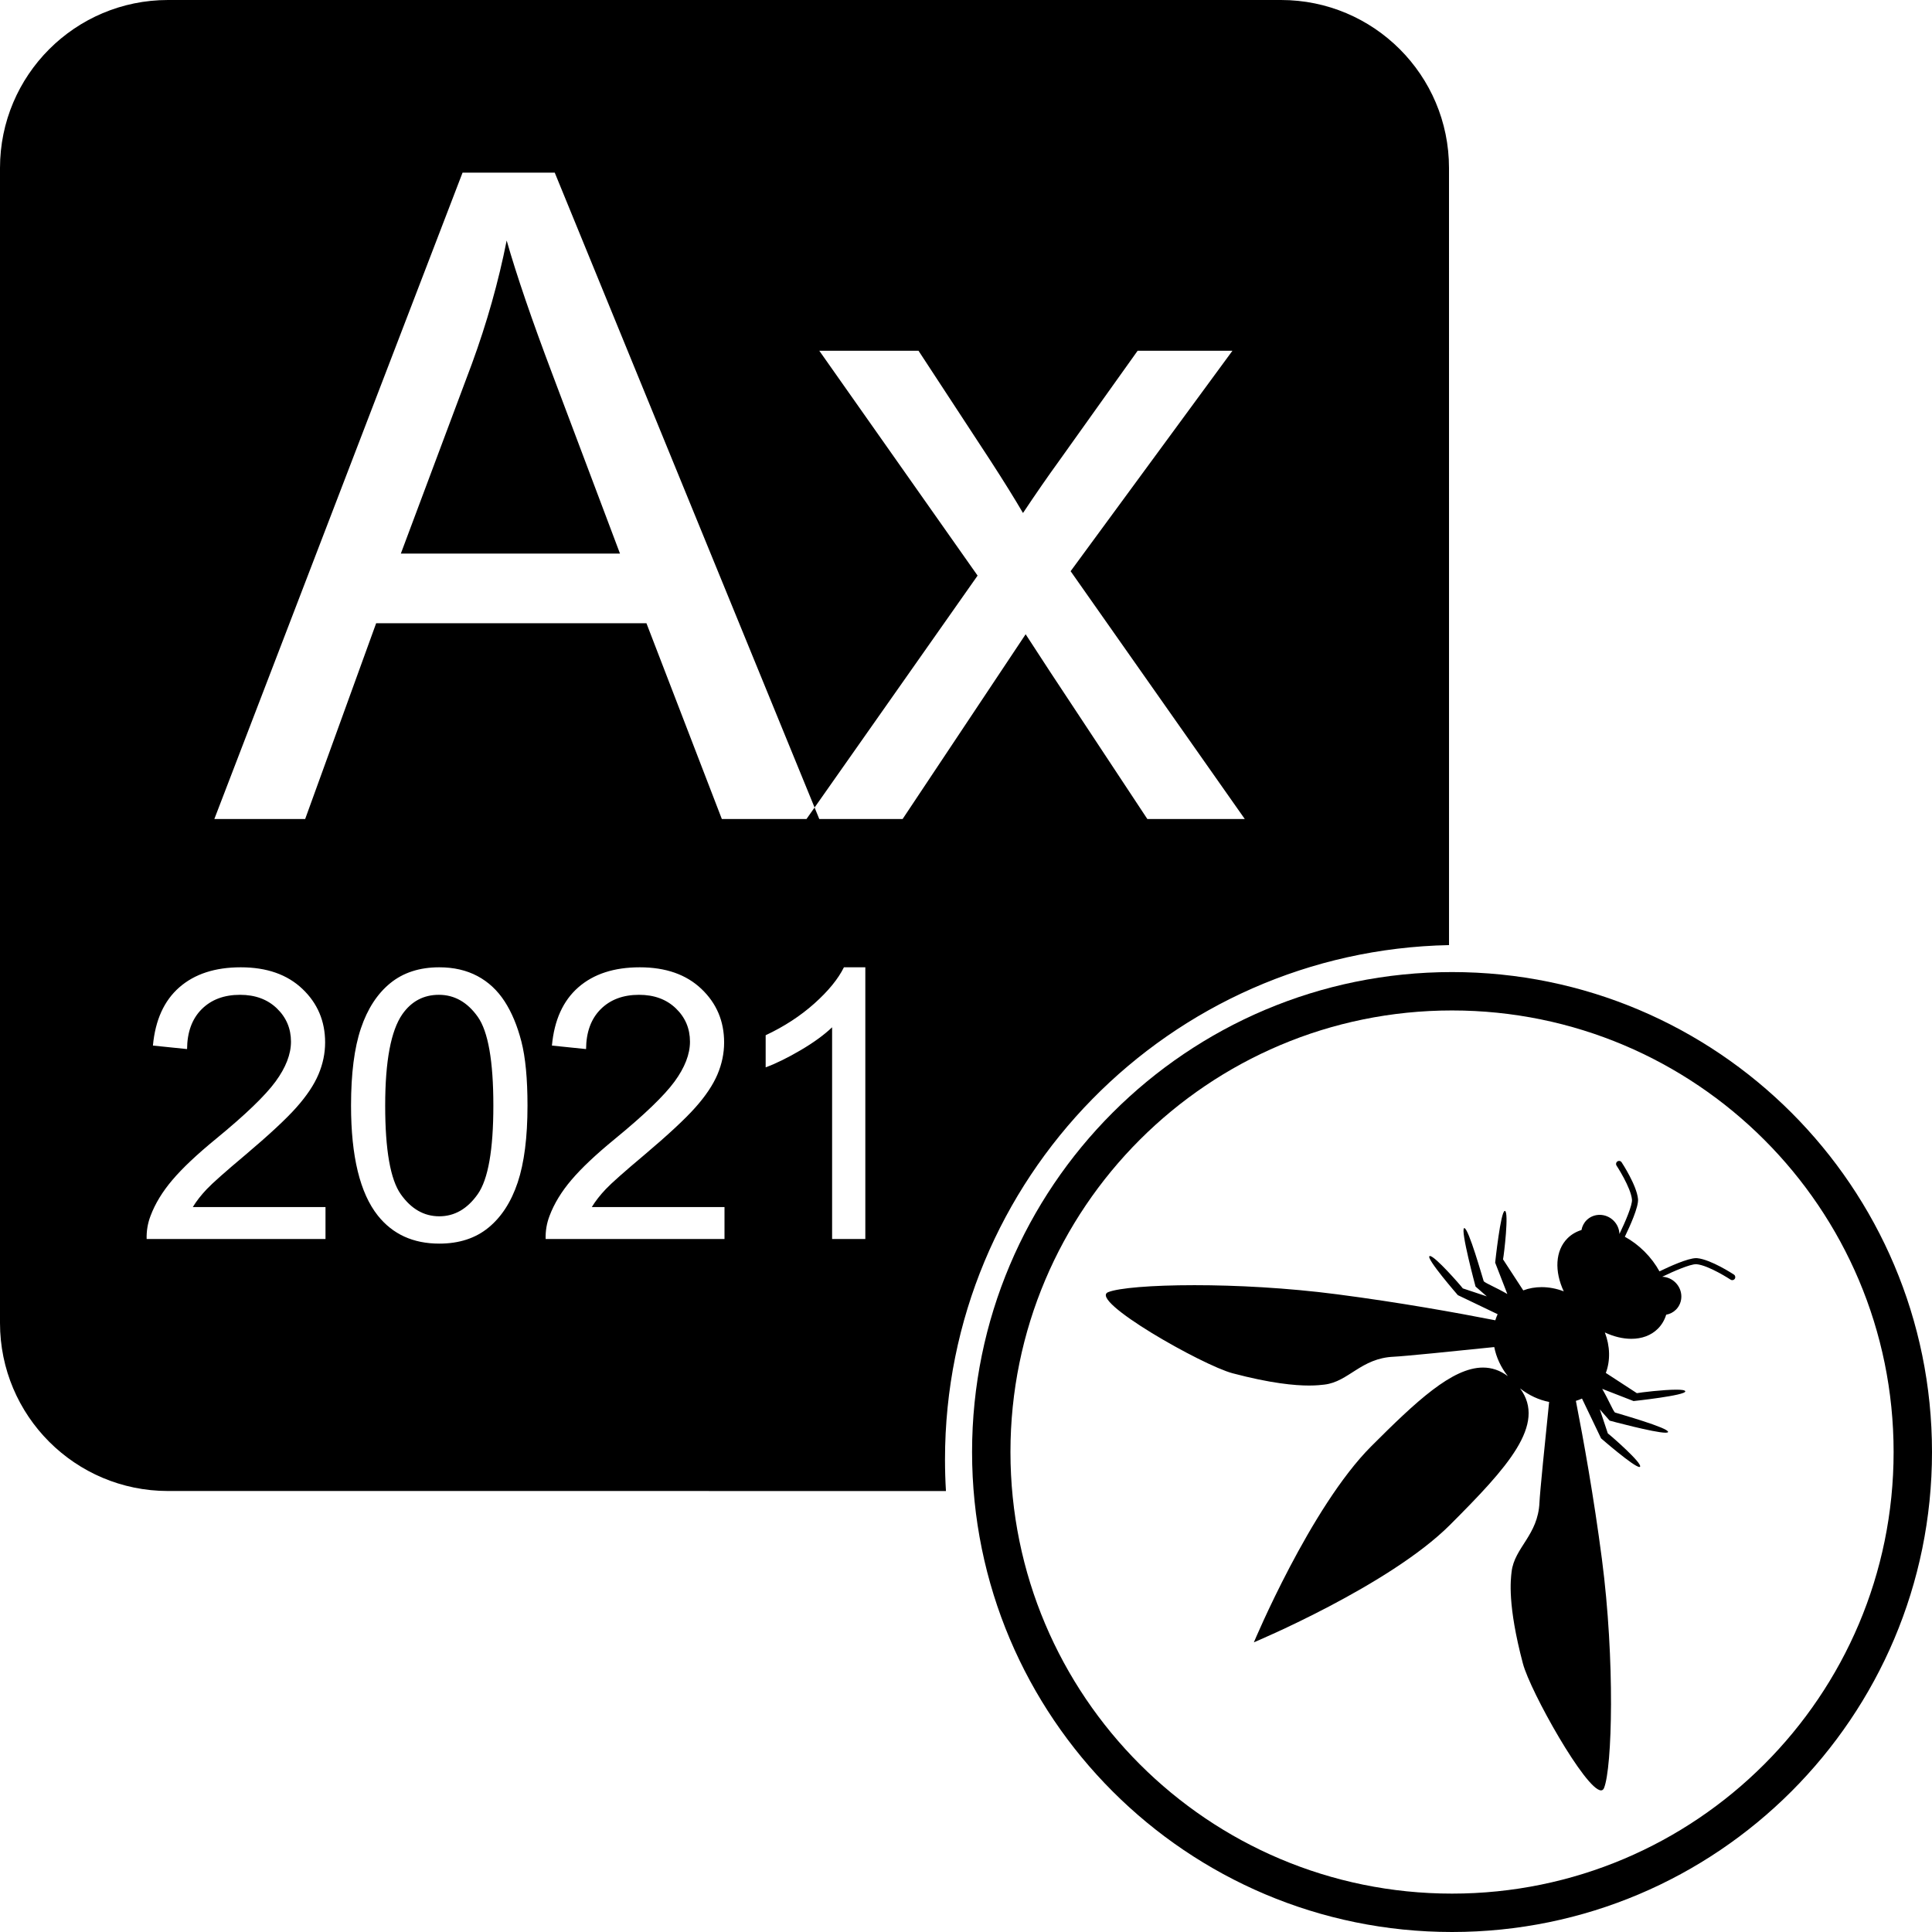
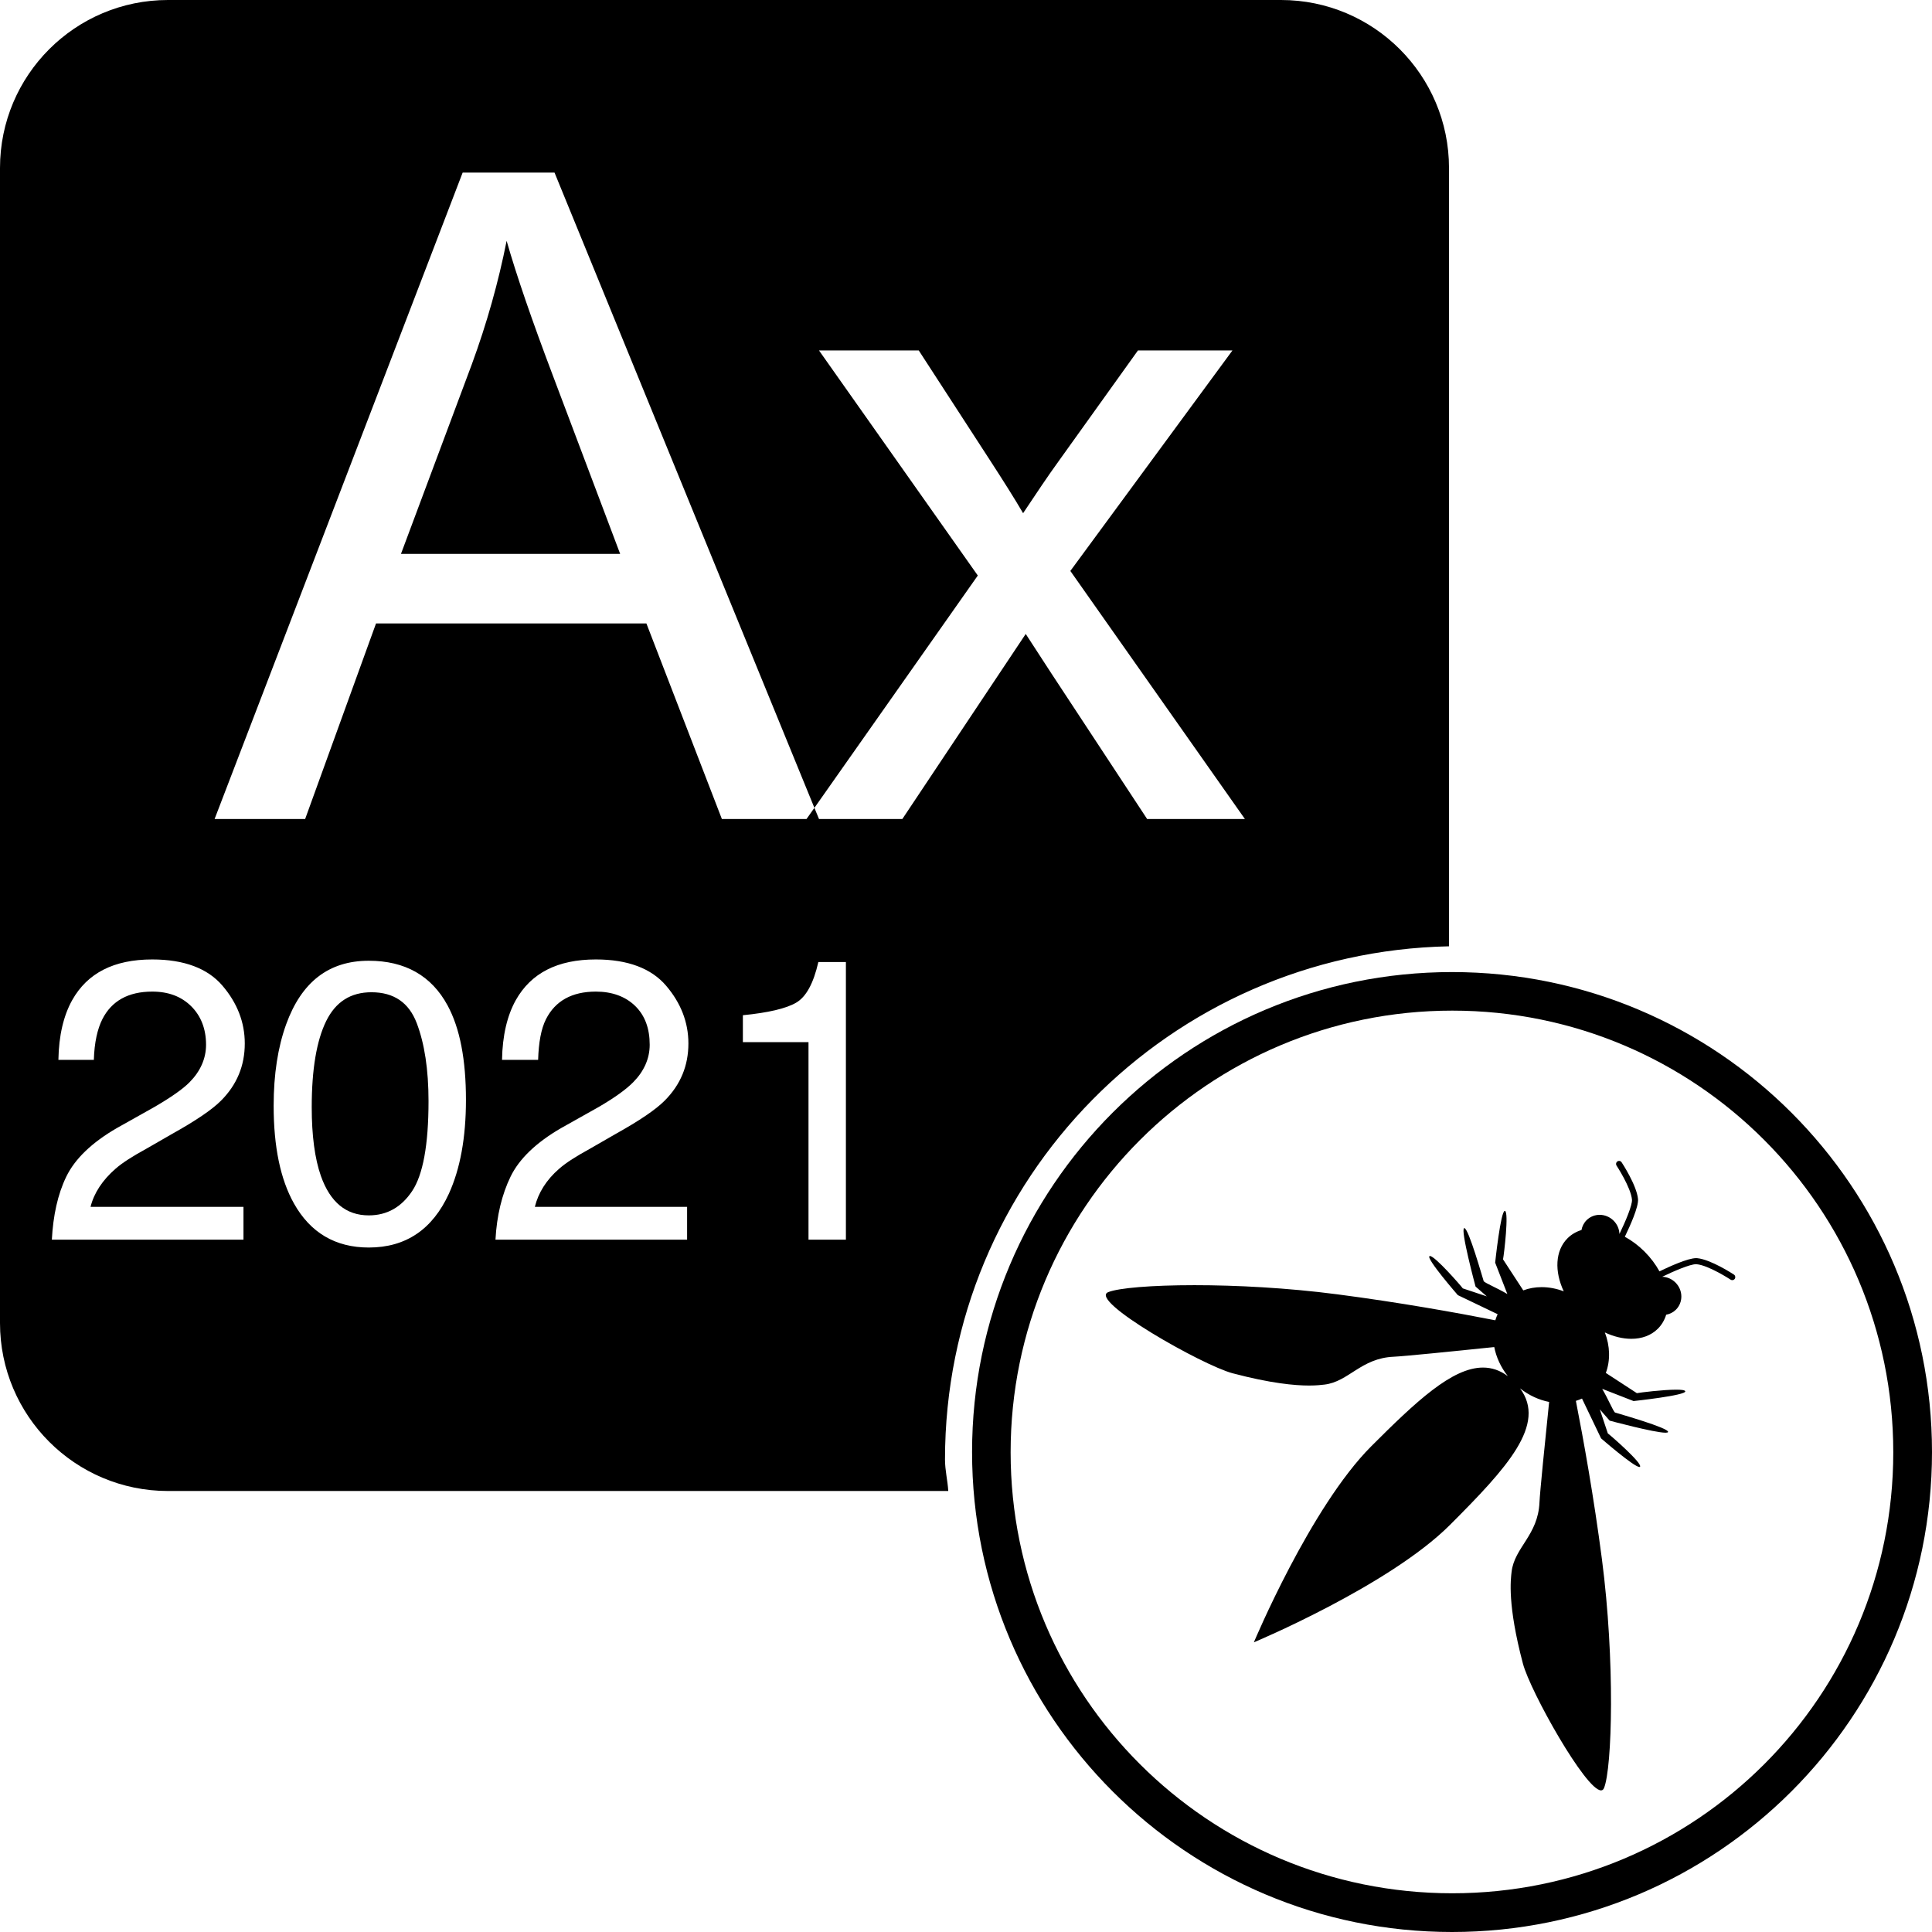
- <svg xmlns="http://www.w3.org/2000/svg" width="92px" height="92px" viewBox="0 0 92 92" version="1.1">
-   <g id="Page-1" stroke="none" stroke-width="1" fill="none" fill-rule="evenodd">
-     <g id="owasp_logo_Ax_2021">
-       <path d="M61,0 C65.418,-8.11624501e-16 69,3.582 69,8 L69.001,45.005 C55.7,45.271 45,56.136 45,69.5 C45,70.004 45.015,70.505 45.045,71.001 L8,71 C3.582,71 5.41083001e-16,67.418 0,63 L0,8 C-5.41083001e-16,3.582 3.582,8.11624501e-16 8,0 L61,0 Z M20.918,46.062 C19.98,46.062 19.202,46.314 18.584,46.818 C17.966,47.322 17.5,48.039 17.187,48.967 C16.873,49.896 16.716,51.122 16.716,52.646 C16.716,55.065 17.141,56.812 17.991,57.884 C18.7,58.774 19.675,59.22 20.918,59.22 C21.861,59.22 22.642,58.966 23.26,58.459 C23.878,57.953 24.342,57.235 24.653,56.306 C24.963,55.377 25.119,54.157 25.119,52.646 C25.119,51.368 25.022,50.353 24.829,49.6 C24.635,48.847 24.369,48.208 24.029,47.684 C23.689,47.16 23.258,46.758 22.737,46.48 C22.215,46.202 21.609,46.062 20.918,46.062 Z M11.466,46.062 C10.241,46.062 9.266,46.38 8.539,47.016 C7.813,47.652 7.394,48.576 7.282,49.789 L7.282,49.789 L8.908,49.956 C8.914,49.147 9.146,48.515 9.603,48.058 C10.06,47.601 10.669,47.372 11.431,47.372 C12.151,47.372 12.736,47.587 13.184,48.018 C13.632,48.449 13.856,48.978 13.856,49.604 C13.856,50.202 13.61,50.836 13.118,51.507 C12.626,52.178 11.68,53.088 10.279,54.236 C9.377,54.975 8.687,55.625 8.21,56.188 C7.732,56.75 7.385,57.321 7.168,57.901 C7.033,58.253 6.972,58.619 6.983,59 L6.983,59 L15.5,59 L15.5,57.479 L9.181,57.479 C9.356,57.192 9.579,56.907 9.849,56.623 C10.118,56.338 10.728,55.798 11.677,55.001 C12.814,54.04 13.627,53.284 14.116,52.733 C14.605,52.183 14.955,51.658 15.166,51.16 C15.377,50.662 15.482,50.155 15.482,49.64 C15.482,48.626 15.122,47.776 14.401,47.091 C13.681,46.405 12.702,46.062 11.466,46.062 Z M30.466,46.062 C29.241,46.062 28.266,46.38 27.539,47.016 C26.813,47.652 26.394,48.576 26.282,49.789 L26.282,49.789 L27.908,49.956 C27.914,49.147 28.146,48.515 28.603,48.058 C29.06,47.601 29.669,47.372 30.431,47.372 C31.151,47.372 31.736,47.587 32.184,48.018 C32.632,48.449 32.856,48.978 32.856,49.604 C32.856,50.202 32.61,50.836 32.118,51.507 C31.626,52.178 30.68,53.088 29.279,54.236 C28.377,54.975 27.687,55.625 27.21,56.188 C26.732,56.75 26.385,57.321 26.168,57.901 C26.033,58.253 25.972,58.619 25.983,59 L25.983,59 L34.5,59 L34.5,57.479 L28.181,57.479 C28.356,57.192 28.579,56.907 28.849,56.623 C29.118,56.338 29.728,55.798 30.677,55.001 C31.814,54.04 32.627,53.284 33.116,52.733 C33.605,52.183 33.955,51.658 34.166,51.16 C34.377,50.662 34.482,50.155 34.482,49.64 C34.482,48.626 34.122,47.776 33.401,47.091 C32.681,46.405 31.702,46.062 30.466,46.062 Z M41.206,46.062 L40.187,46.062 C39.911,46.619 39.442,47.193 38.78,47.785 C38.118,48.377 37.345,48.881 36.46,49.297 L36.46,49.297 L36.46,50.826 C36.952,50.645 37.507,50.372 38.125,50.009 C38.744,49.646 39.243,49.282 39.624,48.919 L39.624,48.919 L39.624,59 L41.206,59 L41.206,46.062 Z M20.9,47.372 C21.638,47.372 22.255,47.721 22.75,48.418 C23.245,49.115 23.493,50.524 23.493,52.646 C23.493,54.755 23.245,56.161 22.75,56.864 C22.255,57.567 21.644,57.919 20.918,57.919 C20.191,57.919 19.58,57.569 19.085,56.869 C18.59,56.168 18.342,54.761 18.342,52.646 C18.342,50.53 18.615,49.08 19.16,48.295 C19.593,47.68 20.173,47.372 20.9,47.372 Z M26.416,8.22 L39.013,39 L34.373,39 L30.783,29.678 L17.912,29.678 L14.532,39 L10.207,39 L22.027,8.22 L26.416,8.22 Z M24.127,11.453 C23.735,13.427 23.182,15.386 22.468,17.332 L19.088,26.36 L29.523,26.36 L26.311,17.836 C25.331,15.246 24.603,13.119 24.127,11.453 Z M38.405,39 L46.552,27.41 L39.014,16.702 L43.738,16.702 L47.161,21.93 C47.805,22.924 48.322,23.757 48.714,24.429 C49.33,23.505 49.897,22.686 50.415,21.972 L54.173,16.702 L58.688,16.702 L50.982,27.2 L59.275,39 L54.635,39 L50.058,32.071 L48.84,30.203 L42.982,39 L38.405,39 Z" id="Fill-1" fill="#000000" />
-       <path d="M69.144,92 C56.521,92 46.289,81.767 46.289,69.144 C46.289,56.522 56.521,46.289 69.144,46.289 C81.767,46.289 92,56.522 92,69.144 C92,81.767 81.767,92 69.144,92 M69.144,48.117 C80.757,48.117 90.172,57.531 90.172,69.144 C90.172,80.757 80.757,90.172 69.144,90.172 C57.531,90.172 48.117,80.757 48.117,69.144 C48.117,57.531 57.531,48.117 69.144,48.117 Z" id="Fill-1-Copy" fill="#000000" />
-       <path d="M76.24,85.256 C75.515,85.255 72.874,80.555 72.519,79.215 C71.777,76.41 71.937,75.224 71.981,74.845 C72.117,73.688 73.24,73.11 73.308,71.545 C73.329,71.062 73.573,68.646 73.768,66.759 C73.287,66.666 72.808,66.448 72.383,66.112 C73.66,67.826 71.78,69.88 69.047,72.614 C66.146,75.514 59.708,78.206 59.708,78.206 C59.708,78.206 62.4,71.768 65.301,68.867 C67.433,66.735 69.151,65.122 70.618,65.122 C71.031,65.122 71.425,65.25 71.802,65.531 C71.465,65.106 71.249,64.627 71.155,64.146 C69.267,64.342 66.851,64.585 66.369,64.606 C64.804,64.674 64.225,65.797 63.069,65.933 C62.936,65.948 62.703,65.978 62.336,65.978 C61.657,65.978 60.519,65.876 58.699,65.395 C57.242,65.009 51.811,61.92 52.771,61.531 C53.261,61.333 54.822,61.199 56.878,61.199 C58.855,61.199 61.29,61.323 63.668,61.633 C66.634,62.019 69.353,62.508 71.206,62.871 C71.236,62.772 71.272,62.675 71.316,62.581 L69.421,61.673 C69.421,61.673 67.908,59.937 68.07,59.817 C68.076,59.812 68.084,59.81 68.093,59.81 C68.331,59.81 69.541,61.194 69.658,61.352 C69.747,61.381 70.26,61.553 70.8,61.732 L70.264,61.264 C70.264,61.264 69.531,58.547 69.722,58.483 C69.724,58.482 69.727,58.482 69.73,58.482 C69.931,58.482 70.596,60.844 70.654,61.014 C70.784,61.129 71.226,61.301 71.778,61.619 L71.198,60.126 C71.198,60.126 71.461,57.662 71.657,57.662 C71.659,57.662 71.66,57.662 71.662,57.663 C71.86,57.702 71.623,59.717 71.573,59.969 C71.645,60.079 72.09,60.762 72.536,61.447 C72.811,61.343 73.107,61.292 73.41,61.292 C73.758,61.292 74.117,61.359 74.464,61.492 C74.019,60.545 74.053,59.557 74.643,58.967 C74.83,58.78 75.057,58.65 75.309,58.572 C75.34,58.4 75.42,58.236 75.551,58.105 C75.722,57.934 75.947,57.85 76.174,57.85 C76.412,57.85 76.654,57.943 76.839,58.128 C77.016,58.305 77.108,58.533 77.116,58.761 C77.401,58.173 77.737,57.381 77.713,57.124 C77.659,56.543 76.985,55.515 76.979,55.505 C76.935,55.438 76.953,55.349 77.02,55.305 C77.044,55.289 77.072,55.281 77.099,55.281 C77.146,55.281 77.192,55.304 77.219,55.346 C77.249,55.391 77.939,56.445 78.001,57.098 C78.035,57.471 77.606,58.412 77.373,58.893 C77.701,59.072 78.021,59.309 78.313,59.601 C78.605,59.893 78.842,60.213 79.022,60.541 C79.484,60.317 80.371,59.911 80.771,59.911 C80.787,59.911 80.802,59.912 80.817,59.913 C81.469,59.975 82.524,60.665 82.568,60.695 C82.634,60.738 82.653,60.828 82.609,60.895 C82.581,60.937 82.535,60.959 82.488,60.959 C82.461,60.959 82.434,60.952 82.41,60.936 C82.399,60.929 81.371,60.255 80.79,60.201 C80.781,60.2 80.772,60.2 80.762,60.2 C80.479,60.2 79.72,60.523 79.153,60.798 C79.381,60.806 79.61,60.898 79.786,61.075 C80.148,61.437 80.158,62.013 79.809,62.363 C79.678,62.494 79.515,62.574 79.342,62.605 C79.265,62.858 79.134,63.084 78.947,63.271 C78.622,63.597 78.176,63.753 77.682,63.753 C77.28,63.753 76.847,63.65 76.422,63.45 C76.671,64.1 76.69,64.788 76.468,65.378 C77.152,65.824 77.836,66.27 77.946,66.341 C78.126,66.306 79.205,66.175 79.821,66.175 C80.068,66.175 80.24,66.195 80.252,66.252 C80.291,66.45 77.789,66.717 77.789,66.717 L76.295,66.136 C76.614,66.688 76.785,67.13 76.9,67.261 C77.073,67.318 79.494,68.001 79.431,68.192 C79.424,68.214 79.381,68.224 79.311,68.224 C78.778,68.224 76.651,67.65 76.651,67.65 L76.182,67.114 C76.362,67.654 76.532,68.167 76.563,68.257 C76.727,68.378 78.217,69.682 78.097,69.844 C78.091,69.853 78.081,69.856 78.067,69.856 C77.805,69.856 76.241,68.493 76.241,68.493 L75.333,66.598 C75.239,66.642 75.142,66.677 75.042,66.708 C75.406,68.561 75.895,71.28 76.282,74.245 C76.913,79.097 76.771,84.181 76.383,85.142 C76.352,85.22 76.303,85.256 76.24,85.256" id="Fill-4" fill="#000000" />
+ <svg xmlns="http://www.w3.org/2000/svg" height="92.0px" stroke-miterlimit="10" style="fill-rule:nonzero;clip-rule:evenodd;stroke-linecap:round;stroke-linejoin:round;" version="1.1" viewBox="0 0 92 92" width="92.0px" xml:space="preserve">
+   <defs />
+   <clipPath id="ArtboardFrame">
+     <rect height="92" width="92" x="0" y="0" />
+   </clipPath>
+   <g clip-path="url(#ArtboardFrame)" id="owasp_logo_Ax_2017">
+     <g opacity="1">
+       <path d="M8 0C3.582 0 0 3.582 0 8L0 63C0 67.418 3.582 71 8 71L45.156 71C45.125 70.494 45 70.014 45 69.5C45 56.141 55.706 45.336 69 45.062L69 8C69 3.582 65.418 0 61 0L8 0ZM22.031 8.219L26.406 8.219L38.781 38.469L46.562 27.406L39 16.688L43.75 16.688L47.156 21.938C47.8 22.931 48.327 23.766 48.719 24.438C49.335 23.514 49.888 22.683 50.406 21.969L54.188 16.688L58.688 16.688L50.969 27.188L59.281 39L54.625 39L50.062 32.062L48.844 30.188L42.969 39L39 39L38.781 38.469L38.406 39L34.375 39L30.781 29.688L17.906 29.688L14.531 39L10.219 39L22.031 8.219ZM24.125 11.469C23.733 13.442 23.183 15.398 22.469 17.344L19.094 26.375L29.531 26.375L26.312 17.844C25.333 15.254 24.601 13.134 24.125 11.469ZM7.25 45.688C8.771 45.688 9.892 46.115 10.594 46.938C11.296 47.76 11.656 48.679 11.656 49.688C11.656 50.751 11.28 51.652 10.531 52.406C10.098 52.845 9.307 53.375 8.188 54L6.938 54.719C6.331 55.053 5.846 55.353 5.5 55.656C4.882 56.194 4.473 56.813 4.312 57.469L11.594 57.469L11.594 59.031L2.469 59.031C2.531 57.887 2.745 56.879 3.156 56.031C3.568 55.184 4.369 54.411 5.562 53.719L7.344 52.719C8.142 52.255 8.71 51.859 9.031 51.531C9.538 51.018 9.812 50.412 9.812 49.75C9.812 48.977 9.558 48.361 9.094 47.906C8.63 47.452 8.023 47.219 7.25 47.219C6.106 47.219 5.314 47.665 4.875 48.531C4.64 48.995 4.493 49.646 4.469 50.469L2.781 50.469C2.8 49.312 3.029 48.355 3.438 47.625C4.161 46.339 5.419 45.688 7.25 45.688ZM28.375 45.688C29.896 45.688 31.017 46.115 31.719 46.938C32.421 47.76 32.781 48.679 32.781 49.688C32.781 50.751 32.405 51.652 31.656 52.406C31.223 52.845 30.432 53.375 29.312 54L28.062 54.719C27.456 55.053 26.971 55.353 26.625 55.656C26.006 56.194 25.63 56.813 25.469 57.469L32.719 57.469L32.719 59.031L23.594 59.031C23.656 57.887 23.901 56.879 24.312 56.031C24.724 55.184 25.525 54.411 26.719 53.719L28.5 52.719C29.298 52.255 29.835 51.859 30.156 51.531C30.663 51.018 30.938 50.412 30.938 49.75C30.938 48.977 30.714 48.361 30.25 47.906C29.786 47.452 29.148 47.219 28.375 47.219C27.231 47.219 26.439 47.665 26 48.531C25.765 48.995 25.65 49.646 25.625 50.469L23.906 50.469C23.925 49.312 24.154 48.355 24.562 47.625C25.286 46.339 26.544 45.688 28.375 45.688ZM17.562 45.75C19.282 45.75 20.546 46.459 21.312 47.875C21.906 48.97 22.188 50.47 22.188 52.375C22.188 54.181 21.913 55.662 21.375 56.844C20.596 58.538 19.331 59.406 17.562 59.406C15.967 59.406 14.779 58.698 14 57.312C13.351 56.156 13.031 54.605 13.031 52.656C13.031 51.147 13.235 49.864 13.625 48.781C14.355 46.765 15.651 45.75 17.562 45.75ZM38.969 45.812L40.281 45.812L40.281 59.031L38.5 59.031L38.5 49.625L35.375 49.625L35.375 48.344C36.581 48.226 37.43 48.025 37.906 47.75C38.383 47.475 38.734 46.839 38.969 45.812ZM17.688 47.25C16.704 47.25 15.986 47.7 15.531 48.625C15.077 49.55 14.844 50.919 14.844 52.719C14.844 54.073 14.991 55.177 15.281 56C15.727 57.255 16.486 57.875 17.562 57.875C18.428 57.875 19.112 57.486 19.625 56.719C20.138 55.952 20.406 54.528 20.406 52.438C20.406 50.928 20.215 49.693 19.844 48.719C19.473 47.745 18.758 47.25 17.688 47.25Z" fill="#000000" fill-rule="nonzero" opacity="1" stroke="none" />
+       <path d="M69.144 92C56.521 92 46.289 81.767 46.289 69.144C46.289 56.522 56.521 46.289 69.144 46.289C81.767 46.289 92 56.522 92 69.144C92 81.767 81.767 92 69.144 92M69.156 48.125C57.543 48.125 48.125 57.543 48.125 69.156C48.125 80.769 57.543 90.156 69.156 90.156C80.769 90.156 90.156 80.769 90.156 69.156C90.156 57.543 80.769 48.125 69.156 48.125Z" fill="#000000" fill-rule="evenodd" opacity="1" stroke="none" />
+       <path d="M76.24 85.256C75.515 85.255 72.874 80.555 72.519 79.215C71.777 76.409 71.937 75.224 71.981 74.845C72.117 73.688 73.24 73.11 73.308 71.545C73.329 71.062 73.573 68.647 73.768 66.759C73.287 66.666 72.808 66.448 72.382 66.112C73.66 67.826 71.78 69.88 69.047 72.614C66.146 75.514 59.708 78.206 59.708 78.206C59.708 78.206 62.4 71.768 65.301 68.867C67.433 66.735 69.151 65.122 70.618 65.122C71.031 65.122 71.425 65.25 71.802 65.531C71.465 65.106 71.249 64.627 71.155 64.146C69.267 64.342 66.852 64.585 66.368 64.606C64.804 64.674 64.225 65.797 63.069 65.933C62.936 65.948 62.703 65.978 62.336 65.978C61.657 65.978 60.519 65.876 58.699 65.395C57.242 65.009 51.811 61.92 52.771 61.531C53.261 61.333 54.822 61.199 56.878 61.199C58.855 61.199 61.29 61.323 63.669 61.633C66.634 62.019 69.353 62.508 71.206 62.871C71.236 62.772 71.272 62.675 71.316 62.581L69.421 61.673C69.421 61.673 67.908 59.937 68.07 59.817C68.076 59.812 68.084 59.81 68.093 59.81C68.331 59.81 69.541 61.194 69.658 61.352C69.747 61.381 70.26 61.553 70.8 61.732L70.264 61.264C70.264 61.264 69.531 58.547 69.722 58.483C69.724 58.482 69.727 58.482 69.73 58.482C69.931 58.482 70.597 60.844 70.654 61.014C70.784 61.129 71.226 61.3 71.778 61.619L71.198 60.126C71.198 60.126 71.46 57.662 71.657 57.662C71.659 57.662 71.66 57.662 71.662 57.663C71.86 57.702 71.623 59.717 71.573 59.969C71.645 60.078 72.09 60.762 72.537 61.447C72.811 61.343 73.107 61.292 73.41 61.292C73.758 61.292 74.117 61.359 74.464 61.492C74.019 60.545 74.053 59.557 74.643 58.967C74.83 58.78 75.057 58.65 75.309 58.572C75.34 58.4 75.42 58.236 75.551 58.105C75.722 57.934 75.947 57.849 76.174 57.849C76.412 57.849 76.654 57.943 76.839 58.128C77.016 58.304 77.108 58.533 77.116 58.761C77.401 58.173 77.737 57.381 77.713 57.124C77.659 56.543 76.985 55.515 76.979 55.505C76.935 55.438 76.953 55.349 77.02 55.305C77.044 55.289 77.072 55.281 77.099 55.281C77.146 55.281 77.192 55.304 77.219 55.346C77.249 55.391 77.939 56.445 78.001 57.098C78.035 57.471 77.606 58.412 77.373 58.893C77.701 59.072 78.021 59.309 78.313 59.601C78.605 59.893 78.842 60.213 79.022 60.541C79.484 60.317 80.371 59.911 80.771 59.911C80.787 59.911 80.802 59.912 80.817 59.913C81.469 59.975 82.524 60.665 82.568 60.695C82.635 60.738 82.653 60.828 82.609 60.895C82.581 60.937 82.535 60.959 82.488 60.959C82.461 60.959 82.434 60.952 82.41 60.936C82.399 60.929 81.371 60.255 80.79 60.201C80.781 60.2 80.772 60.2 80.762 60.2C80.479 60.2 79.72 60.523 79.153 60.798C79.381 60.806 79.61 60.898 79.786 61.075C80.148 61.437 80.158 62.013 79.809 62.363C79.678 62.494 79.515 62.575 79.342 62.605C79.264 62.858 79.134 63.084 78.947 63.271C78.622 63.597 78.176 63.753 77.682 63.753C77.28 63.753 76.847 63.65 76.422 63.45C76.671 64.1 76.689 64.788 76.468 65.378C77.152 65.824 77.836 66.269 77.946 66.341C78.126 66.306 79.205 66.175 79.822 66.175C80.068 66.175 80.24 66.195 80.251 66.252C80.291 66.45 77.789 66.717 77.789 66.717L76.295 66.135C76.614 66.688 76.785 67.13 76.9 67.261C77.073 67.318 79.495 68.001 79.431 68.192C79.424 68.214 79.381 68.224 79.311 68.224C78.778 68.224 76.651 67.65 76.651 67.65L76.182 67.114C76.362 67.654 76.532 68.166 76.563 68.257C76.727 68.378 78.217 69.682 78.097 69.844C78.091 69.853 78.081 69.856 78.067 69.856C77.805 69.856 76.241 68.493 76.241 68.493L75.333 66.598C75.239 66.642 75.142 66.677 75.042 66.708C75.406 68.561 75.895 71.28 76.282 74.245C76.913 79.097 76.771 84.181 76.383 85.142C76.352 85.22 76.303 85.256 76.24 85.256" fill="#000000" fill-rule="evenodd" opacity="1" stroke="none" />
+     </g>
+     <g fill="#3395ff" opacity="0" stroke="none">
+       <path d="M-23.93 59.03C-23.868 57.886-23.632 56.89-23.221 56.043C-22.809 55.196-22.007 54.426-20.813 53.733L-19.032 52.703C-18.234 52.239-17.674 51.843-17.352 51.516C-16.845 51.002-16.592 50.415-16.592 49.753C-16.592 48.98-16.824 48.366-17.288 47.911C-17.752 47.457-18.37 47.23-19.143 47.23C-20.287 47.23-21.079 47.663-21.518 48.528C-21.753 48.992-21.883 49.636-21.908 50.458L-23.605 50.458C-23.587 49.301-23.373 48.358-22.965 47.629C-22.242 46.342-20.965 45.699-19.134 45.699C-17.612 45.699-16.501 46.11-15.799 46.933C-15.097 47.755-14.746 48.671-14.746 49.679C-14.746 50.743-15.12 51.652-15.868 52.406C-16.301 52.846-17.077 53.377-18.197 54.002L-19.468 54.707C-20.074 55.041-20.55 55.36-20.896 55.663C-21.515 56.201-21.905 56.798-22.065 57.453L-14.811 57.453L-14.811 59.03L-23.93 59.03Z" />
+       <path d="M-8.817 45.745C-7.098 45.745-5.855 46.453-5.088 47.87C-4.494 48.965-4.197 50.464-4.197 52.369C-4.197 54.175-4.466 55.669-5.004 56.85C-5.784 58.545-7.058 59.392-8.827 59.392C-10.422 59.392-11.61 58.7-12.389 57.314C-13.039 56.157-13.363 54.605-13.363 52.657C-13.363 51.148-13.168 49.852-12.779 48.77C-12.049 46.753-10.729 45.745-8.817 45.745ZM-8.836 57.871C-7.97 57.871-7.28 57.487-6.767 56.72C-6.254 55.953-5.997 54.525-5.997 52.434C-5.997 50.925-6.183 49.683-6.554 48.709C-6.925 47.735-7.645 47.248-8.715 47.248C-9.699 47.248-10.418 47.711-10.872 48.635C-11.327 49.56-11.554 50.922-11.554 52.722C-11.554 54.076-11.409 55.165-11.118 55.987C-10.673 57.243-9.912 57.871-8.836 57.871Z" />
+       <path d="M-2.796 59.03C-2.735 57.886-2.498 56.89-2.087 56.043C-1.675 55.196-0.873 54.426 0.321 53.733L2.102 52.703C2.9 52.239 3.46 51.843 3.781 51.516C4.288 51.002 4.542 50.415 4.542 49.753C4.542 48.98 4.31 48.366 3.846 47.911C3.382 47.457 2.764 47.23 1.991 47.23C0.847 47.23 0.055 47.663-0.384 48.528C-0.619 48.992-0.749 49.636-0.774 50.458L-2.472 50.458C-2.453 49.301-2.24 48.358-1.832 47.629C-1.108 46.342 0.169 45.699 2 45.699C3.521 45.699 4.633 46.11 5.335 46.933C6.037 47.755 6.388 48.671 6.388 49.679C6.388 50.743 6.014 51.652 5.266 52.406C4.833 52.846 4.056 53.377 2.937 54.002L1.666 54.707C1.06 55.041 0.584 55.36 0.237 55.663C-0.381 56.201-0.771 56.798-0.932 57.453L6.323 57.453L6.323 59.03L-2.796 59.03Z" />
+       <path d="M12.112 59.392C10.541 59.392 9.402 58.961 8.694 58.098C7.985 57.235 7.631 56.185 7.631 54.948L9.375 54.948C9.45 55.808 9.611 56.433 9.858 56.822C10.291 57.521 11.073 57.871 12.205 57.871C13.083 57.871 13.788 57.636 14.32 57.166C14.852 56.696 15.118 56.09 15.118 55.347C15.118 54.432 14.838 53.792 14.279 53.427C13.719 53.062 12.941 52.88 11.945 52.88C11.834 52.88 11.721 52.881 11.607 52.884C11.492 52.887 11.376 52.892 11.259 52.898L11.259 51.423C11.432 51.441 11.577 51.454 11.695 51.46C11.812 51.466 11.939 51.469 12.075 51.469C12.7 51.469 13.213 51.37 13.615 51.172C14.32 50.826 14.673 50.208 14.673 49.317C14.673 48.655 14.438 48.145 13.968 47.786C13.498 47.428 12.95 47.248 12.326 47.248C11.212 47.248 10.442 47.619 10.016 48.361C9.781 48.77 9.648 49.351 9.617 50.106L7.965 50.106C7.965 49.116 8.163 48.275 8.559 47.582C9.239 46.345 10.436 45.727 12.149 45.727C13.504 45.727 14.552 46.028 15.294 46.631C16.037 47.234 16.408 48.108 16.408 49.252C16.408 50.069 16.188 50.73 15.749 51.237C15.477 51.553 15.124 51.8 14.691 51.98C15.39 52.171 15.936 52.541 16.329 53.088C16.722 53.636 16.918 54.305 16.918 55.097C16.918 56.365 16.5 57.398 15.665 58.195C14.831 58.993 13.646 59.392 12.112 59.392Z" />
    </g>
  </g>
</svg>
